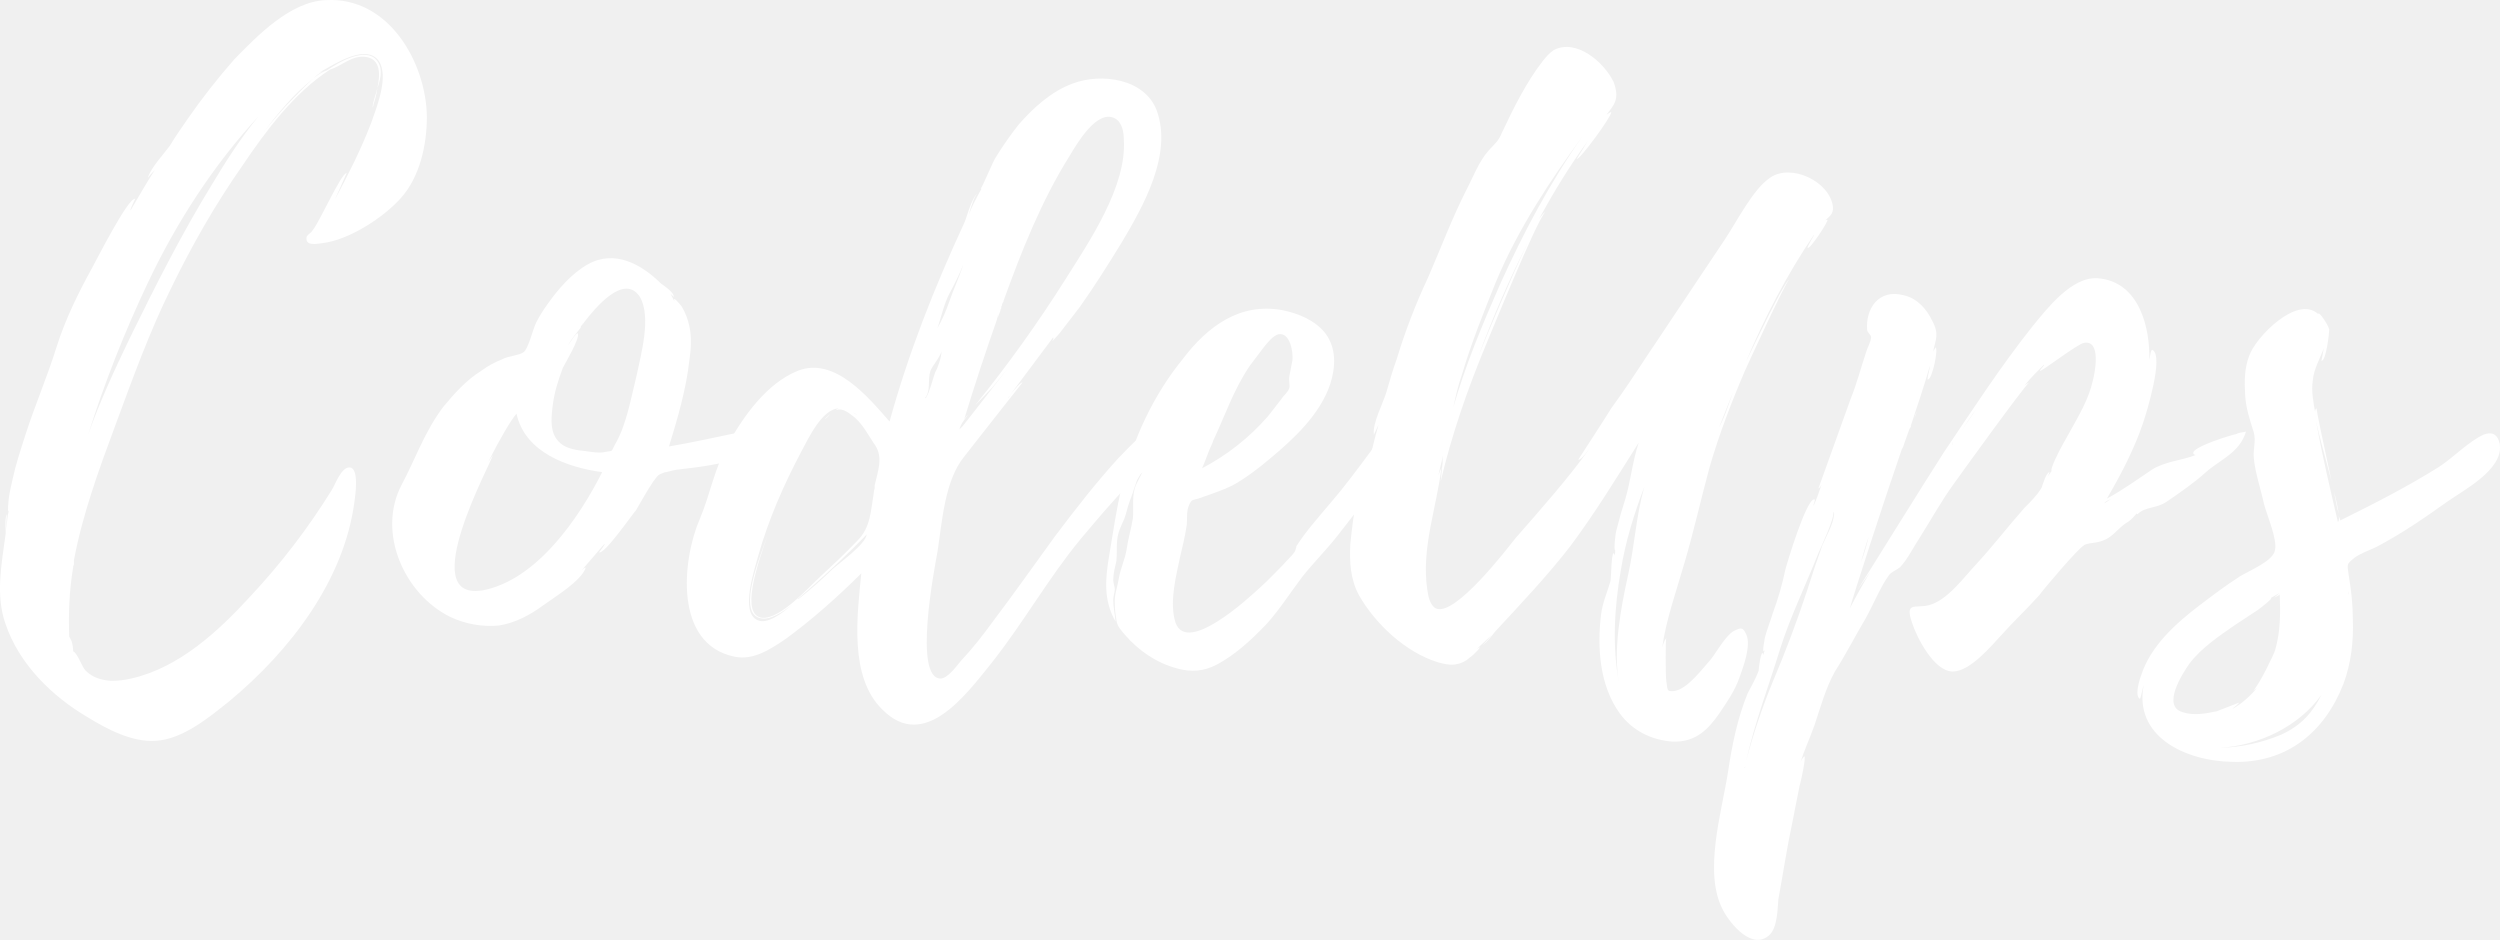
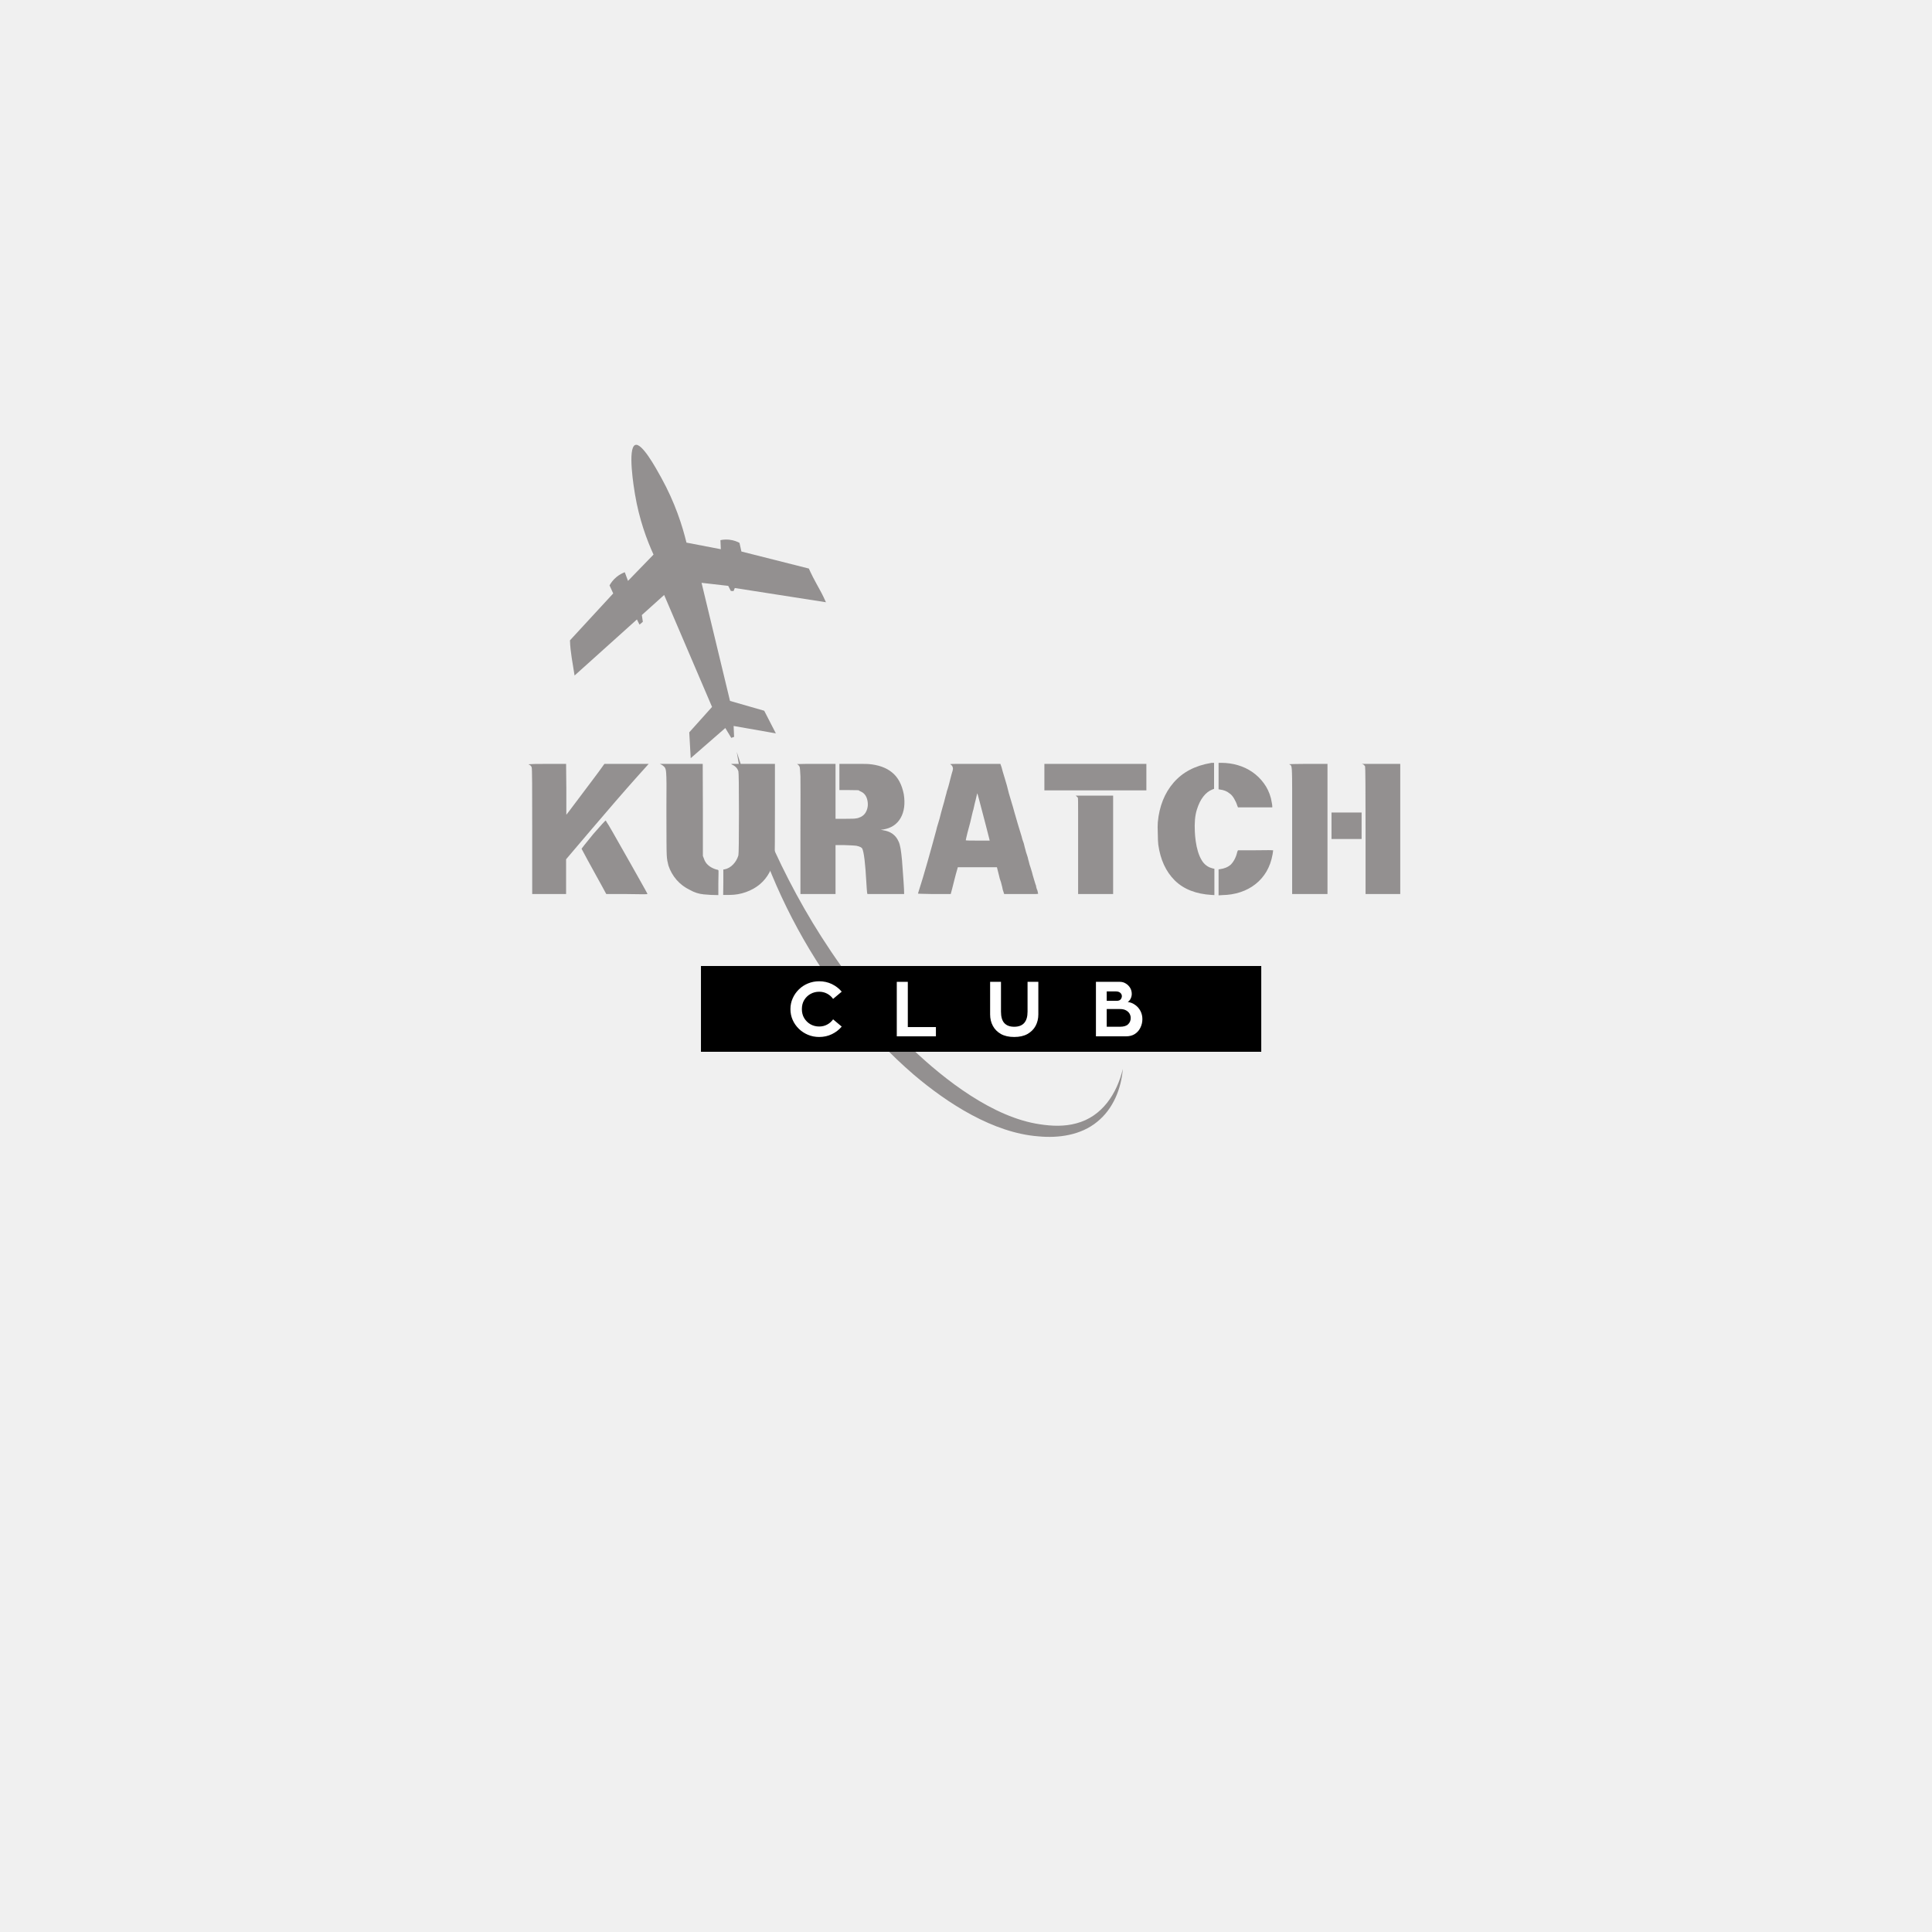
- <svg xmlns="http://www.w3.org/2000/svg" width="133" height="50" fill="none">
-   <path d="M3.933 30.049l-.042.041c.042-.041.042-.041.042-.083V29.8c.46-2.445 1.338-4.848 2.217-7.21.92-2.486 1.798-4.93 2.969-7.292 1.087-2.238 2.341-4.434 3.763-6.464 1.255-1.864 2.76-3.895 4.684-5.138.585-.165 1.17-.787 1.923-.663.753.125.753.912.586 1.658.209-.58.334-1.202-.168-1.616-.669-.497-1.965.29-2.509.663-.25.083-.501.248-.71.414.125-.124.292-.249.501-.373l-.209.083.586-.331c.669-.373 2.174-1.202 2.676-.125.376.87-.21 2.32-.502 3.15-.543 1.408-1.212 2.734-1.923 4.06.125-.29.627-1.409.627-1.409-.293-.041-1.631 3.025-1.882 3.108h.042c-.167.124-.293.248-.293.29-.084.497.502.373.837.331 1.421-.166 3.261-1.367 4.181-2.403 1.004-1.119 1.38-2.818 1.38-4.31v-.04C22.667 3.364 20.702-.2 17.315.008c-1.882.083-3.638 1.906-4.851 3.149a35.612 35.612 0 00-2.467 3.149c-.335.497-.67.953-.962 1.45-.335.456-1.004 1.16-1.171 1.699 0 0 .21-.249.376-.415-.46.705-.878 1.45-1.296 2.155-.042-.041.251-.622.251-.622-.376-.082-2.09 3.315-2.3 3.688-.753 1.367-1.422 2.735-1.882 4.185-.502 1.616-1.17 3.149-1.672 4.724-.251.787-.502 1.533-.67 2.32-.083.373-.167.704-.209 1.077 0 .042-.083.704 0 .622-.083.29-.083.663-.125.953 0 0 0-.705.042-.788-.168.207-.042.995-.084 1.078-.209 1.574-.544 3.232 0 4.765.711 2.113 2.467 3.853 4.39 4.972 1.005.621 2.343 1.326 3.597 1.243 1.464-.083 2.886-1.285 3.973-2.155 3.178-2.652 6.063-6.38 6.607-10.607.042-.29.251-1.74-.25-1.782-.46-.041-.795.953-.963 1.202a35.958 35.958 0 01-4.349 5.676c-1.672 1.824-3.763 3.771-6.314 4.351a4.594 4.594 0 01-1.087.124c-.502-.041-.962-.165-1.339-.538-.209-.207-.418-.912-.669-1.036 0-.207-.041-.415-.083-.539l-.126-.248c-.042-1.243 0-2.404.21-3.688v-.041c0-.042.041-.042.041-.083zm7.36-20.262c-1.63 2.652-3.01 5.387-4.39 8.204-.795 1.658-1.59 3.356-2.217 5.138a63.569 63.569 0 013.178-8.08c1.505-3.19 3.513-6.298 5.896-8.867-.961 1.16-1.798 2.486-2.467 3.605zM15.6 5.23c-.585.58-1.129 1.243-1.63 1.865.794-1.036 1.63-2.072 2.676-2.9-.377.331-.753.745-1.046 1.035zm4.266.332c.083-.249.167-.539.209-.87-.084.373-.251.746-.251 1.036.042-.083.042-.125.042-.166zm20.24 17.484s.042.042 0-.041c-.209-.29-.502-.083-.794 0-1.213.248-2.467.538-3.722.746.46-1.492.92-3.067 1.087-4.6.084-.58.126-1.201 0-1.781a3.398 3.398 0 00-.418-1.078s-.502-.621-.376-.29l-.042-.041-.167-.332.167.166c.042-.248-.67-.704-.67-.704-1.045-1.036-2.466-1.823-3.888-1.036-.878.497-1.59 1.326-2.175 2.154-.209.29-.418.622-.585.954-.167.331-.418 1.408-.67 1.574-.208.166-.836.207-1.128.373a4.926 4.926 0 00-1.13.621c-.794.498-1.421 1.202-2.007 1.906-1.003 1.326-1.505 2.818-2.216 4.144-1.338 2.527.125 5.842 2.593 7.044a4.993 4.993 0 002.55.456c.879-.125 1.715-.58 2.384-1.078.627-.456 2.008-1.284 2.258-1.989 0-.041-.083 0-.209.125l1.213-1.41c.042.042-.293.457-.293.457.293.124 1.798-2.072 1.966-2.238.292-.497.585-1.036.92-1.533.292-.373.209-.331.627-.497-.042.041.502-.124.585-.124.46-.083 5.353-.415 4.14-1.948zm-14.469 8.37h-.041c-3.471.497.543-6.795.627-7.21l-.251.373c.627-1.243 1.213-2.237 1.505-2.569.46 2.072 2.719 2.86 4.558 3.108-1.212 2.403-3.47 5.76-6.397 6.298zm8.239-11.477c-.293 1.16-.544 2.693-1.171 3.729-.21.414-.084.29-.502.373-.251.082-.795 0-1.046-.042-.46-.041-1.003-.124-1.338-.414-.585-.497-.502-1.285-.418-1.989.084-.704.293-1.367.544-2.03.125-.249.92-1.575.794-1.823-.042-.125-.502.621-.543.663.25-.456.501-.705.71-.995-.041 0 0-.041.042-.124v.041l.042-.083s0-.041.042-.041c.627-.829 2.174-2.693 3.01-1.409.628 1.077.043 3.108-.166 4.144zm-2.886-2.694l.042-.041c0 .041-.042.041-.042.041z" fill="#fff" />
-   <path d="M61.92 23.253v-.041c-.252-1.367-2.133.912-2.384 1.119-1.213 1.326-2.342 2.776-3.43 4.226-1.087 1.492-2.132 2.983-3.261 4.475-.544.746-1.087 1.45-1.715 2.113-.209.249-.71.953-1.087.953-1.463 0-.334-5.842-.167-6.754.25-1.616.376-3.77 1.422-5.055.25-.331 3.094-3.936 3.094-3.936-.083-.042-.418.373-.627.621l1.798-2.403.126-.166h.041-.041l.334-.455c.042.041 0 .124-.042.207l.377-.414 1.087-1.41c.794-1.118 1.547-2.32 2.258-3.48 1.13-1.906 2.676-4.64 1.84-6.96-.627-1.7-2.927-2.031-4.474-1.45-1.13.413-2.091 1.284-2.886 2.195a18.393 18.393 0 00-1.213 1.74c-.125.166-.669 1.492-.794 1.658h.042c-.251.456-.502.911-.67 1.367.084-.331.293-.994.46-1.119-.334.249-.627 1.45-.71 1.575-1.59 3.439-2.97 6.92-3.973 10.566-1.129-1.285-2.927-3.48-4.893-2.694-1.63.663-2.843 2.362-3.68 3.854-.752 1.326-.961 2.693-1.505 3.978-.962 2.196-1.422 6.712 1.84 7.375 1.004.207 1.924-.415 2.718-.953 1.422-1.036 2.76-2.238 4.015-3.48-.21 2.195-.67 5.51 1.129 7.25 2.216 2.238 4.432-.787 5.77-2.444 1.715-2.155 3.053-4.558 4.768-6.63.836-.994 1.672-1.989 2.55-2.9.67-.663 2.008-1.492 1.882-2.528zm-15.39 2.735c-.041.124-.041.207-.041.207-.168.995-.168 1.865-.878 2.57-.628.662-1.297 1.284-1.966 1.905-.627.58-2.133 2.279-3.094 2.196-1.171-.124-.293-2.776.292-4.392-.627 1.657-1.63 4.35-.25 4.434.376.041 1.003-.29 1.547-.746-.502.456-1.339 1.077-1.84.828-.962-.414-.126-2.776.042-3.439.543-1.906 1.338-3.729 2.258-5.469.46-.87 1.129-2.279 2.007-2.362l-.21.125c.043-.042.084-.042.126-.042.293-.083.586.124.795.29.544.373.878 1.078 1.254 1.616.418.663.126 1.367-.041 2.113v.166zm6.733-9.571c0-.042 0-.125.042-.166v-.042a.452.452 0 01.084-.165v-.042c.961-2.651 2.007-5.303 3.512-7.706.377-.622 1.464-2.528 2.426-1.99.376.208.46.746.46 1.12.167 2.485-1.84 5.427-3.095 7.416a70.084 70.084 0 01-4.809 6.713l.92-.953.837-1.036-2.133 2.734-.293.373-.167.166c.042-.249.25-.497.46-.787a1.102 1.102 0 00-.21.248 132.87 132.87 0 011.757-5.345c-.042.042 0-.041.042-.207l.125-.207c0-.041 0-.083.042-.124zm-3.512 3.397c-.084.207-.335 1.16-.46 1.285 0 .041-.042.083-.084.083.334-.415.125-.953.293-1.45.083-.25.501-.705.585-1.036 0 .331-.21.911-.334 1.118zM43.1 31.292a48.883 48.883 0 003.011-2.86c-.083.54-1.38 1.45-1.84 1.865a22.063 22.063 0 01-1.798 1.575h-.042l.67-.58zm7.402-15.248a8.517 8.517 0 01-.627 1.409c.209-.622.335-1.244.627-1.824.251-.455.544-1.035.753-1.574-.21.663-.544 1.367-.753 1.989zm2.718.497l-.167.414c0-.041.042-.124.042-.207l.125-.207zm-9.032 5.47c-.167.124-.293.29-.335.29.084 0 .21-.166.335-.29zm1.17-.084a.873.873 0 01.252.166l-.251-.166zm8.28-.745c0-.042.042-.083.084-.125-.042.083-.084.125-.084.125zm.084-.125l.042-.082c0 .04-.042.082-.042.082z" fill="#fff" />
-   <path d="M74.865 23.13c0 .04 0 .04-.042 0v-.042c-.669-1.12-1.547.414-1.923.953-.711.953-1.38 1.864-2.133 2.734-.627.746-1.296 1.492-1.798 2.28 0 .082-.084.29-.084.29-.167.248-.418.455-.627.704-.376.373-.753.787-1.17 1.16-.628.58-4.14 3.853-4.6 1.74-.252-1.036.083-2.32.292-3.315.125-.538.25-1.036.334-1.574.084-.415-.041-.829.168-1.243.125-.249.167-.207.46-.29l.71-.249c.46-.166.92-.331 1.339-.58.627-.373 1.213-.829 1.756-1.285 1.296-1.077 2.676-2.361 3.22-3.977.293-.912.335-1.906-.25-2.693-.544-.705-1.465-1.078-2.3-1.243-2.259-.415-3.974.87-5.27 2.569-1.589 1.947-2.718 4.35-3.262 6.795-.292 1.201-.46 2.403-.669 3.646-.209 1.243-.334 2.403.335 3.563-.042-.414-.126-.787-.126-1.16 0-.207.084-.414.084-.58 0-.083-.084-.331-.084-.456 0-.373.084-.663.168-1.036.041-.373 0-.745.041-1.118.042-.415.21-.746.377-1.119.125-.331.167-.621.293-.953.125-.29.209-.622.334-.953.042-.207.251-.456.377-.704-.126.372-.377.704-.46 1.035-.126.498-.042 1.036-.084 1.534-.084.538-.251 1.077-.335 1.657-.083.539-.334 1.036-.418 1.574-.084.498-.25.87-.209 1.368 0 .29.042.58.084.828.041.332.25.54.46.788.71.828 1.672 1.491 2.76 1.781.752.208 1.421.166 2.132-.207 1.004-.538 1.882-1.367 2.635-2.154.71-.788 1.254-1.658 1.882-2.486.585-.746 1.296-1.45 1.881-2.197l2.259-2.9 1.296-1.699c.209-.248.334-.456.167-.787zm-10.37.455c.041-.083.041-.125.041-.125.627-1.325 1.088-2.734 1.966-4.019l.752-.994c.168-.207.46-.58.753-.663.627-.124.795.953.753 1.367l-.168.87c-.041.25.042.415 0 .622-.083.249-.292.373-.418.58l-.71.912a12.066 12.066 0 01-3.513 2.776c.209-.456.334-.912.543-1.326z" fill="#fff" />
-   <path d="M97.511 10.989c-.167-1.326-2.216-2.32-3.345-1.533-.92.621-1.756 2.32-2.425 3.314l-4.099 6.133c-.627.953-1.254 1.906-1.923 2.817-.167.29-1.757 2.735-1.757 2.735.168.041.544-.539.628-.622-1.13 1.575-2.593 3.232-3.973 4.807-.46.58-3.22 4.185-4.224 3.729-.334-.166-.418-.704-.46-.994-.334-2.197.502-4.392.753-6.506l-.167.415.25-1.036c0 .124-.041.248-.041.373l.042-.249-.126 1.243c.586-2.486 1.422-4.89 2.384-7.21.25-.58 2.676-6.588 3.178-7.126-.084.041-.209.207-.334.373.794-1.45 1.63-2.818 2.592-4.144-.209.332-.585.953-.585.953.167.042 1.84-2.237 1.84-2.486 0-.041-.126.042-.251.125.418-.54.71-.83.376-1.74-.502-1.037-1.965-2.321-3.178-1.7-.25.166-.418.373-.585.58-.879 1.12-1.59 2.57-2.175 3.812-.209.498-.376.58-.71.953-.544.622-.837 1.45-1.213 2.155-.753 1.492-1.339 3.066-2.008 4.6a32.245 32.245 0 00-1.672 4.35c-.21.58-.377 1.16-.544 1.74-.167.58-.753 1.657-.67 2.28l.252-.54c-.21.705-.377 1.45-.544 2.196-.042 0 .042-.538.042-.538-.167 0-.544 1.823-.627 2.072-.168.87-.293 1.74-.377 2.651-.041.953 0 1.823.46 2.694.879 1.533 2.468 3.024 4.182 3.563.293.083.627.166.92.124.293-.041.585-.165.795-.373.167-.083.836-.787.376-.456l.794-.745s-.376.456-.501.538c.209-.083.669-.704.669-.704 1.38-1.492 2.76-2.942 4.014-4.558 1.297-1.74 2.468-3.646 3.638-5.51-.334.994-.418 1.988-.71 2.983a23.355 23.355 0 00-.46 1.616c-.084.207-.168 1.201-.084 1.118 0 .125 0 .207-.042.29 0-.041 0-.082-.042-.124-.125.041-.125 1.285-.167 1.492-.167.58-.418 1.119-.502 1.781-.209 1.74-.084 3.771 1.004 5.263.669.911 1.672 1.408 2.802 1.491 1.212.042 1.881-.621 2.509-1.533.418-.621.794-1.16 1.045-1.864.21-.58.627-1.7.376-2.28-.167-.372-.25-.414-.585-.248-.46.166-1.004 1.16-1.296 1.533-.419.456-1.255 1.616-1.966 1.699-.418.041-.334-.041-.418-.539-.042-.29-.042-2.237 0-2.279-.126.166-.167.332-.21.498.168-1.368.754-3.025 1.172-4.475.502-1.7.878-3.398 1.338-5.097.502-1.74 1.17-3.48 1.882-5.138.167-.373 2.049-4.475 2.341-4.847-.292.207-1.798 3.356-2.3 4.392 1.004-2.362 2.175-4.641 3.639-6.796.041 0-.418.705-.335.705.126.083 1.13-1.45 1.046-1.492-.042 0-.084 0-.126.042.21-.208.46-.332.418-.746zM86.597 30.67c-.376 1.699-.795 3.978-.46 5.677-.376-1.906-.251-4.06.084-5.967.25-1.574.71-3.025 1.254-4.475-.46 1.657-.502 3.108-.878 4.765zm-6.984-15.745c1.171-2.776 2.844-5.304 4.6-7.707-1.756 2.486-3.178 5.18-4.432 7.956-.962 2.196-1.84 4.309-2.468 6.505.126-.58.251-1.16.46-1.74.502-1.7 1.171-3.357 1.84-5.014zm-.961 4.02a58.89 58.89 0 012.634-6.05c-.92 1.906-2.174 4.889-2.634 6.05zm13.256 2.734a8.385 8.385 0 01-.46 1.077l.753-1.906-.293.829zm-10.036-9.986v-.041.041zm3.136-5.47a.09.09 0 01-.084.084c.042 0 .084-.042.084-.083zm33.978 16.865c-.251.041-2.426.704-2.3 1.035 0 .042.083.083.125.083-.711.29-1.631.332-2.342.788-.794.538-1.547 1.077-2.383 1.533.752-1.285 1.463-2.652 1.923-4.02.168-.497 1.129-3.563.502-3.894-.084-.042-.125.331-.167.538.042-1.657-.502-4.184-2.76-4.35-1.38-.083-2.676 1.616-3.429 2.527-1.715 2.155-3.22 4.475-4.726 6.713-.418.621-4.6 7.334-4.6 7.334s.293-.415.67-.953a29.265 29.265 0 00-1.088 1.947c.168-.622 1.757-5.552 2.76-8.453.084-.124.126-.29.168-.414l.251-.704v.041c.376-1.119.752-2.237 1.087-3.398 0 .125-.168.746-.126.746.251.042.586-1.699.418-1.699l-.125.208c.125-.622.335-.912-.042-1.616-.293-.622-.794-1.202-1.505-1.368-1.38-.373-2.05.746-1.966 1.823 0 .166.21.249.21.415 0 .207-.21.58-.251.746-.293.87-.502 1.698-.837 2.527-.167.456-1.714 4.765-1.714 4.765.083-.041.125-.124.167-.207-.126.373-.251.746-.418 1.119-.042-.042.125-.332.042-.332-.419-.083-1.464 3.398-1.548 3.73a16.124 16.124 0 01-.669 2.32c-.125.414-.293.828-.418 1.284 0 .041-.209 1.036 0 .663-.042.124-.084.207-.084.29 0-.041-.041-.083-.041-.124-.126.041-.21.911-.21.953-.167.456-.376.787-.585 1.201-.543 1.326-.836 2.776-1.045 4.185-.335 2.155-1.339 5.387-.251 7.376.376.704 1.547 2.154 2.467 1.284.418-.414.418-1.367.46-1.865.25-1.367.46-2.776.753-4.143l.376-1.906c.042-.083.376-1.616.25-1.575a.901.901 0 00-.208.332c.209-.663.502-1.285.753-1.989.334-.994.585-1.947 1.087-2.859.585-.911 1.087-1.906 1.63-2.817.419-.746.795-1.7 1.255-2.32.126-.166.377-.25.586-.415.418-.456.711-1.077 1.045-1.575.627-.994 1.171-1.988 1.84-2.9.293-.414 3.638-5.055 3.973-5.345a.861.861 0 00-.251.166c.334-.415.711-.788 1.045-1.119.042.041-.251.29-.209.331.084.042 2.007-1.45 2.342-1.491.92-.166.585 1.574.46 2.03-.209.953-.753 1.865-1.213 2.693-.251.456-.502.87-.711 1.326-.041.042-.376.829-.251.746l-.25.373c.083-.124.125-.29.125-.29-.167 0-.376.704-.418.829-.251.414-.586.745-.92 1.077-.878.994-1.673 2.03-2.551 2.983-.669.705-1.547 1.948-2.551 2.196-.711.166-1.254-.207-.878.912.251.787 1.171 2.61 2.174 2.61.92 0 2.05-1.367 2.593-1.947.627-.705 1.338-1.368 2.007-2.113.168-.249 2.091-2.528 2.384-2.652h-.042c.418-.207.837-.042 1.422-.456.335-.249.502-.497.878-.746.293-.166.418-.373.544-.497 0 0 0 .041.042.041.418-.414 1.003-.29 1.547-.663.669-.455 1.505-1.035 2.091-1.574.752-.663 1.798-1.036 2.132-2.155-.167.042-.376.042-.501.125zm-21.411 4.226v.041c-.042.539-.418 1.16-.627 1.658a51.98 51.98 0 00-.795 2.361 62.055 62.055 0 01-1.84 4.89 33.472 33.472 0 00-1.422 4.226c.46-2.03 1.213-4.019 1.799-5.925.543-1.74 1.38-3.44 2.049-5.138.083-.207.878-1.864.794-2.196a.128.128 0 01.042.083zm1.84 1.243c-.126.497-.25.953-.418 1.367.125-.414.25-.911.418-1.367zm5.729-6.795l-.795 1.16c.251-.373.502-.787.795-1.16zm6.816 5.013c.042-.124.251-.165.377-.248l-.377.248zm-9.994-4.848c-.042.042-.084.166-.126.332l.126-.332zm-.293.705l.167-.373-.167.373zm2.175 1.036v-.042c.041-.041.041-.041.041-.083.042-.041 0 .042-.041.125zm-2.175-1.036c0 .083-.042.124-.083.166l.083-.166zm-8.865 18.231c0-.041 0-.041.042-.083 0 .042 0 .042-.042.083zm6.858-12.803c0 .041-.042.041-.042.041l.042-.041z" fill="#fff" />
-   <path d="M132.991 23.626c-.126-.58-.46-.663-.879-.497-.794.373-1.589 1.202-2.341 1.699-1.715 1.077-3.429 1.947-5.269 2.859 0-.042-.042-.125-.084-.249.042.207 0 .29-.042.332-.418-1.782-.836-3.564-1.171-5.387.167.788.544 2.113.837 3.232-.377-1.74-.837-3.895-.795-3.895-.084.042-.084.125-.084.207-.083-.497-.209-1.118-.125-1.657.042-.621.376-1.16.585-1.74-.041.29-.125.663-.125.663.251.041.418-1.492.418-1.658-.042-.248-.585-1.035-.585-.828-1.129-1.036-3.346 1.243-3.68 2.237-.251.663-.251 1.367-.209 2.072.041.704.251 1.326.46 1.989.125.497-.042.828 0 1.367.083.829.376 1.657.543 2.445.168.621.711 1.864.586 2.444-.084.58-1.338 1.078-1.882 1.41-.711.455-1.422.994-2.133 1.532-1.254.953-2.592 2.155-3.094 3.688-.084.207-.377 1.119-.084 1.284.042.042.167-.663.209-.745-.543 2.734 2.175 4.06 4.726 4.102 2.885.082 4.892-1.575 5.896-4.144.418-1.119.543-2.279.502-3.439 0-.787-.084-1.533-.209-2.279-.084-.663-.168-.621.292-.994.335-.249.837-.415 1.171-.58 1.338-.705 2.551-1.534 3.764-2.404.878-.621 2.969-1.698 2.802-3.024v-.042zM116.096 37.88c-1.087-.332 0-2.03.377-2.57.627-.828 1.547-1.45 2.383-2.03l1.255-.828c.125-.083.92-.705.669-.622l.502-.29-.293.249c.084-.042.209-.083.293-.166.041.995.041 1.989-.251 2.983-.042.166-.837 1.823-1.171 2.155l.209-.166a4.756 4.756 0 01-1.296 1.119c0-.041.376-.29.334-.331l-1.171.455c-.585.125-1.254.249-1.84.042zm5.269 1.201a9.04 9.04 0 01-3.262.705c2.05-.125 4.182-1.119 5.395-2.818-.46.912-1.045 1.616-2.133 2.113zm3.053-11.767a10.08 10.08 0 00-.251-1.16c.084.456.167.911.251 1.16zm.544 4.31c-.042-.042-.042-.125-.042-.208 0 .083.042.166.042.207z" fill="#fff" />
+ <svg xmlns="http://www.w3.org/2000/svg" width="500" zoomAndPan="magnify" viewBox="0 0 375 375" height="500" preserveAspectRatio="xMidYMid meet" version="1.0">
+   <defs>
+     <g />
+     <clipPath id="c9fff820e0">
+       <path d="M 110 86 L 161 86 L 161 148 L 110 148 Z M 110 86 " clip-rule="nonzero" />
+     </clipPath>
+     <clipPath id="2129872fec">
+       <path d="M 90.5 188.449 L 122.238 85.219 L 244.828 122.91 L 213.086 226.141 Z M 90.5 188.449 " clip-rule="nonzero" />
+     </clipPath>
+     <clipPath id="e17187e8e1">
+       <path d="M 90.5 188.449 L 122.238 85.219 L 244.828 122.91 L 213.086 226.141 Z M 90.5 188.449 " clip-rule="nonzero" />
+     </clipPath>
+     <clipPath id="3d8a8c726c">
+       <path d="M 90.5 188.449 L 122.238 85.219 L 244.828 122.91 L 213.086 226.141 Z M 90.5 188.449 " clip-rule="nonzero" />
+     </clipPath>
+     <clipPath id="637e0b3e04">
+       <path d="M 143 145 L 218 145 L 218 221 L 143 221 Z M 143 145 " clip-rule="nonzero" />
+     </clipPath>
+     <clipPath id="cc3d9a98eb">
+       <path d="M 90.5 188.449 L 122.238 85.219 L 244.828 122.91 L 213.086 226.141 Z M 90.5 188.449 " clip-rule="nonzero" />
+     </clipPath>
+     <clipPath id="9bbbe85785">
+       <path d="M 90.5 188.449 L 122.238 85.219 L 244.828 122.91 L 213.086 226.141 Z M 90.5 188.449 " clip-rule="nonzero" />
+     </clipPath>
+     <clipPath id="fcb775c9a5">
+       <path d="M 90.5 188.449 L 122.238 85.219 L 244.828 122.91 L 213.086 226.141 Z M 90.5 188.449 " clip-rule="nonzero" />
+     </clipPath>
+     <clipPath id="cc423aa400">
+       <path d="M 136.055 187.5 L 244.809 187.5 L 244.809 204.152 L 136.055 204.152 Z M 136.055 187.5 " clip-rule="nonzero" />
+     </clipPath>
+   </defs>
+   <g fill="#939090" fill-opacity="1">
+     <g transform="translate(100.6758, 170.988)">
+       <g>
+         <path d="M 1.984 -22.578 C 1.891 -22.629 1.91 -22.656 2.047 -22.656 C 2.273 -22.695 3.43 -22.719 5.516 -22.719 L 9.203 -22.719 L 9.25 -17.875 L 9.25 -12.844 L 9.641 -13.344 C 11.461 -15.758 12.938 -17.719 14.062 -19.219 C 15.195 -20.719 16 -21.805 16.469 -22.484 L 16.641 -22.719 L 25.234 -22.719 L 25.078 -22.547 C 24.672 -22.098 23.941 -21.285 22.891 -20.109 C 21.836 -18.93 20.457 -17.359 18.75 -15.391 C 17.051 -13.422 15.547 -11.664 14.234 -10.125 C 12.922 -8.594 11.797 -7.27 10.859 -6.156 L 9.203 -4.203 L 9.203 2.547 L 2.625 2.547 L 2.625 -9.953 C 2.625 -14.023 2.617 -17.047 2.609 -19.016 C 2.598 -20.992 2.566 -22.016 2.516 -22.078 C 2.41 -22.328 2.234 -22.492 1.984 -22.578 Z M 14.484 -9.109 C 16.004 -10.859 16.812 -11.734 16.906 -11.734 C 16.926 -11.68 16.977 -11.582 17.062 -11.438 C 17.156 -11.289 17.297 -11.07 17.484 -10.781 C 17.586 -10.602 17.848 -10.156 18.266 -9.438 C 18.68 -8.727 19.16 -7.883 19.703 -6.906 C 20.254 -5.926 20.844 -4.891 21.469 -3.797 C 22.102 -2.703 22.676 -1.688 23.188 -0.75 C 23.707 0.176 24.141 0.945 24.484 1.562 C 24.828 2.176 25 2.504 25 2.547 C 25 2.598 23.664 2.598 21 2.547 L 17 2.547 L 16.172 1.016 C 15.805 0.359 15.395 -0.383 14.938 -1.219 C 14.477 -2.062 13.957 -3.008 13.375 -4.062 C 12.594 -5.5 12.203 -6.227 12.203 -6.25 C 12.203 -6.289 12.961 -7.242 14.484 -9.109 Z M 14.484 -9.109 " />
+       </g>
+     </g>
+   </g>
+   <g fill="#939090" fill-opacity="1">
+     <g transform="translate(126.9919, 170.988)">
+       <g>
+         <path d="M 1.375 -22.578 L 1.078 -22.719 L 9.406 -22.719 L 9.438 -13.719 L 9.438 -4.844 L 9.641 -4.328 C 9.953 -3.328 10.75 -2.625 12.031 -2.219 C 12.32 -2.195 12.469 -2.117 12.469 -1.984 C 12.469 -1.941 12.469 -1.719 12.469 -1.312 C 12.469 -0.906 12.457 -0.32 12.438 0.438 L 12.438 2.75 C 11.5 2.75 10.555 2.703 9.609 2.609 C 8.672 2.523 7.773 2.238 6.922 1.75 C 5.93 1.281 5.07 0.633 4.344 -0.188 C 3.625 -1.02 3.094 -1.953 2.75 -2.984 C 2.664 -3.305 2.594 -3.629 2.531 -3.953 C 2.477 -4.273 2.441 -4.625 2.422 -5 C 2.398 -5.363 2.383 -6.207 2.375 -7.531 C 2.363 -8.852 2.359 -10.633 2.359 -12.875 L 2.359 -14.484 C 2.379 -16.297 2.383 -17.738 2.375 -18.812 C 2.363 -19.895 2.344 -20.594 2.312 -20.906 C 2.289 -21.488 2.18 -21.891 1.984 -22.109 C 1.785 -22.316 1.582 -22.473 1.375 -22.578 Z M 14.984 -22.625 C 14.898 -22.645 14.926 -22.676 15.062 -22.719 L 23.422 -22.719 L 23.422 -13.984 C 23.422 -11.16 23.414 -8.984 23.406 -7.453 C 23.395 -5.93 23.379 -5.082 23.359 -4.906 C 23.223 -3.738 22.898 -2.676 22.391 -1.719 C 21.891 -0.77 21.25 0.023 20.469 0.672 C 19.688 1.316 18.789 1.816 17.781 2.172 C 16.77 2.535 15.691 2.719 14.547 2.719 L 13.375 2.719 L 13.406 0.203 L 13.406 -2.219 L 13.641 -2.25 C 14.242 -2.363 14.789 -2.672 15.281 -3.172 C 15.781 -3.68 16.129 -4.281 16.328 -4.969 C 16.398 -5.238 16.438 -7.953 16.438 -13.109 C 16.438 -18.348 16.398 -21.07 16.328 -21.281 C 16.129 -21.906 15.68 -22.352 14.984 -22.625 Z M 14.984 -22.625 " />
+       </g>
+     </g>
+   </g>
+   <g fill="#939090" fill-opacity="1">
+     <g transform="translate(152.7702, 170.988)">
+       <g>
+         <path d="M 9.406 -12.062 L 11.359 -12.062 C 11.922 -12.062 12.367 -12.066 12.703 -12.078 C 13.035 -12.086 13.27 -12.109 13.406 -12.141 C 13.656 -12.16 13.969 -12.258 14.344 -12.438 C 14.82 -12.688 15.172 -13.055 15.391 -13.547 C 15.703 -14.242 15.758 -14.984 15.562 -15.766 C 15.363 -16.586 14.906 -17.133 14.188 -17.406 L 13.844 -17.609 L 11.625 -17.641 L 10.156 -17.641 L 10.156 -22.719 C 11.289 -22.719 12.211 -22.719 12.922 -22.719 C 13.629 -22.719 14.18 -22.719 14.578 -22.719 C 14.984 -22.719 15.273 -22.711 15.453 -22.703 C 15.641 -22.691 15.766 -22.688 15.828 -22.688 C 17.734 -22.531 19.254 -21.984 20.391 -21.047 C 21.535 -20.117 22.289 -18.707 22.656 -16.812 C 22.945 -14.969 22.738 -13.43 22.031 -12.203 C 21.32 -10.973 20.195 -10.234 18.656 -9.984 L 18.188 -9.953 L 18.625 -9.844 C 20.102 -9.625 21.109 -8.895 21.641 -7.656 C 21.797 -7.344 21.926 -6.883 22.031 -6.281 C 22.133 -5.676 22.227 -4.906 22.312 -3.969 C 22.582 -0.469 22.719 1.625 22.719 2.312 L 22.719 2.547 L 15.594 2.547 L 15.531 2.25 C 15.508 2.113 15.488 1.883 15.469 1.562 C 15.457 1.238 15.43 0.832 15.391 0.344 C 15.191 -3.352 14.926 -5.562 14.594 -6.281 C 14.477 -6.508 14.094 -6.691 13.438 -6.828 C 13.195 -6.867 12.445 -6.91 11.188 -6.953 L 9.406 -6.953 L 9.406 2.547 L 2.594 2.547 L 2.594 -9.672 C 2.613 -12.629 2.617 -14.984 2.609 -16.734 C 2.598 -18.484 2.594 -19.66 2.594 -20.266 C 2.539 -21.41 2.492 -22.023 2.453 -22.109 C 2.336 -22.379 2.16 -22.57 1.922 -22.688 C 2.055 -22.688 2.211 -22.688 2.391 -22.688 C 2.566 -22.688 2.77 -22.691 3 -22.703 C 3.238 -22.711 3.516 -22.719 3.828 -22.719 L 9.406 -22.719 Z M 9.406 -12.062 " />
+       </g>
+     </g>
+   </g>
+   <g fill="#939090" fill-opacity="1">
+     <g transform="translate(177.6747, 170.988)">
+       <g>
+         <path d="M 6.797 -22.625 C 6.723 -22.645 6.742 -22.664 6.859 -22.688 C 7.016 -22.707 7.488 -22.719 8.281 -22.719 C 9.082 -22.719 10.141 -22.719 11.453 -22.719 L 16.5 -22.719 L 16.734 -22.047 C 16.848 -21.578 17.051 -20.875 17.344 -19.938 C 17.52 -19.352 17.664 -18.859 17.781 -18.453 C 17.895 -18.047 17.973 -17.734 18.016 -17.516 C 18.035 -17.379 18.203 -16.797 18.516 -15.766 C 18.828 -14.754 19.062 -13.945 19.219 -13.344 C 19.469 -12.508 19.703 -11.703 19.922 -10.922 C 20.148 -10.141 20.379 -9.391 20.609 -8.672 C 20.648 -8.516 20.703 -8.316 20.766 -8.078 C 20.836 -7.848 20.93 -7.578 21.047 -7.266 C 21.129 -6.953 21.191 -6.695 21.234 -6.5 C 21.285 -6.312 21.32 -6.18 21.344 -6.109 C 21.363 -6.066 21.391 -5.969 21.422 -5.812 C 21.453 -5.656 21.516 -5.453 21.609 -5.203 C 21.785 -4.691 21.883 -4.336 21.906 -4.141 C 21.938 -4.066 21.973 -3.941 22.016 -3.766 C 22.055 -3.586 22.102 -3.398 22.156 -3.203 C 22.219 -3.016 22.273 -2.844 22.328 -2.688 C 22.391 -2.531 22.422 -2.43 22.422 -2.391 C 22.441 -2.367 22.52 -2.109 22.656 -1.609 C 22.676 -1.523 22.723 -1.344 22.797 -1.062 C 22.879 -0.781 22.961 -0.5 23.047 -0.219 C 23.141 0.062 23.219 0.316 23.281 0.547 C 23.352 0.785 23.398 0.914 23.422 0.938 C 23.422 1.031 23.453 1.188 23.516 1.406 C 23.586 1.633 23.645 1.781 23.688 1.844 C 23.719 1.977 23.742 2.098 23.766 2.203 C 23.785 2.305 23.805 2.391 23.828 2.453 C 23.848 2.473 23.816 2.492 23.734 2.516 C 23.641 2.535 23.328 2.547 22.797 2.547 C 22.273 2.547 21.578 2.547 20.703 2.547 L 17.234 2.547 L 17.109 2.156 C 17.066 2.039 17.02 1.898 16.969 1.734 C 16.926 1.566 16.883 1.367 16.844 1.141 C 16.844 1.098 16.816 1 16.766 0.844 C 16.723 0.688 16.672 0.484 16.609 0.234 C 16.516 -0.016 16.438 -0.242 16.375 -0.453 C 16.32 -0.66 16.273 -0.859 16.234 -1.047 L 15.828 -2.656 L 8.234 -2.656 L 8.172 -2.422 C 7.961 -1.703 7.773 -1.016 7.609 -0.359 C 7.441 0.285 7.289 0.883 7.156 1.438 L 6.859 2.547 L 3.422 2.547 C 2.523 2.523 1.812 2.508 1.281 2.5 C 0.758 2.488 0.5 2.473 0.5 2.453 C 1.156 0.41 1.77 -1.629 2.344 -3.672 C 2.926 -5.723 3.5 -7.789 4.062 -9.875 C 4.062 -9.926 4.102 -10.102 4.188 -10.406 C 4.281 -10.707 4.352 -10.945 4.406 -11.125 C 4.52 -11.457 4.617 -11.789 4.703 -12.125 C 4.797 -12.469 4.883 -12.816 4.969 -13.172 C 5.062 -13.484 5.156 -13.828 5.25 -14.203 C 5.352 -14.586 5.473 -15.004 5.609 -15.453 C 5.629 -15.523 5.66 -15.656 5.703 -15.844 C 5.754 -16.031 5.805 -16.227 5.859 -16.438 C 5.922 -16.656 5.977 -16.859 6.031 -17.047 C 6.082 -17.242 6.109 -17.363 6.109 -17.406 C 6.16 -17.52 6.207 -17.656 6.25 -17.812 C 6.289 -17.969 6.348 -18.16 6.422 -18.391 C 6.535 -18.836 6.602 -19.094 6.625 -19.156 C 6.664 -19.27 6.711 -19.457 6.766 -19.719 C 6.828 -19.988 6.914 -20.328 7.031 -20.734 C 7.207 -21.273 7.297 -21.613 7.297 -21.75 C 7.297 -22.145 7.129 -22.438 6.797 -22.625 Z M 12.469 -15.391 C 12.195 -16.461 12.039 -17 12 -17 C 11.957 -16.875 11.859 -16.453 11.703 -15.734 C 11.648 -15.547 11.586 -15.301 11.516 -15 C 11.453 -14.695 11.367 -14.32 11.266 -13.875 C 11.211 -13.738 11.129 -13.426 11.016 -12.938 C 10.91 -12.445 10.789 -11.93 10.656 -11.391 C 10.477 -10.766 10.297 -10.082 10.109 -9.344 C 9.891 -8.445 9.781 -7.961 9.781 -7.891 C 9.781 -7.848 10.551 -7.828 12.094 -7.828 L 14.422 -7.828 L 14.344 -8.172 C 14.164 -8.891 13.922 -9.848 13.609 -11.047 C 13.297 -12.242 12.914 -13.691 12.469 -15.391 Z M 12.469 -15.391 " />
+       </g>
+     </g>
+   </g>
+   <g fill="#939090" fill-opacity="1">
+     <g transform="translate(202.0415, 170.988)">
+       <g>
+         <path d="M 0.672 -22.719 L 20.469 -22.719 L 20.469 -17.578 L 0.672 -17.578 Z M 6.922 -16.406 L 6.75 -16.562 L 14.016 -16.562 L 14.016 2.547 L 7.219 2.547 L 7.219 -6.594 C 7.219 -9.727 7.219 -12.082 7.219 -13.656 C 7.219 -15.238 7.207 -16.051 7.188 -16.094 C 7.164 -16.188 7.078 -16.289 6.922 -16.406 Z M 6.922 -16.406 " />
+       </g>
+     </g>
+   </g>
+   <g fill="#939090" fill-opacity="1">
+     <g transform="translate(223.1818, 170.988)">
+       <g>
+         <path d="M 13.344 -22.922 L 13.875 -22.922 C 14.977 -22.922 16.047 -22.77 17.078 -22.469 C 18.109 -22.164 19.047 -21.723 19.891 -21.141 C 20.742 -20.555 21.484 -19.836 22.109 -18.984 C 22.742 -18.141 23.207 -17.164 23.5 -16.062 C 23.582 -15.688 23.645 -15.367 23.688 -15.109 C 23.738 -14.848 23.766 -14.641 23.766 -14.484 L 23.766 -14.281 L 17.109 -14.281 L 16.969 -14.625 C 16.832 -15.07 16.625 -15.531 16.344 -16 C 16.07 -16.469 15.773 -16.801 15.453 -17 C 14.984 -17.406 14.348 -17.656 13.547 -17.75 L 13.344 -17.781 Z M 11.828 -22.891 C 11.867 -22.91 12.004 -22.922 12.234 -22.922 L 12.469 -22.922 L 12.469 -17.875 L 12.141 -17.75 C 11.484 -17.5 10.895 -17.039 10.375 -16.375 C 9.863 -15.719 9.453 -14.883 9.141 -13.875 C 8.961 -13.32 8.836 -12.68 8.766 -11.953 C 8.703 -11.223 8.691 -10.43 8.734 -9.578 C 8.754 -9.035 8.812 -8.414 8.906 -7.719 C 9 -7.031 9.145 -6.352 9.344 -5.688 C 9.539 -5.031 9.812 -4.426 10.156 -3.875 C 10.508 -3.332 10.969 -2.926 11.531 -2.656 C 11.645 -2.613 11.758 -2.57 11.875 -2.531 C 12 -2.5 12.117 -2.461 12.234 -2.422 L 12.531 -2.359 L 12.531 2.75 L 12 2.719 C 8.945 2.539 6.555 1.598 4.828 -0.109 C 3.109 -1.828 2.047 -4.133 1.641 -7.031 C 1.617 -7.25 1.598 -7.523 1.578 -7.859 C 1.555 -8.203 1.547 -8.617 1.547 -9.109 C 1.504 -10.117 1.504 -10.879 1.547 -11.391 C 1.836 -14.484 2.852 -17.039 4.594 -19.062 C 6.344 -21.094 8.754 -22.367 11.828 -22.891 Z M 17 -5.719 L 17.109 -5.953 L 20.531 -5.953 C 22.801 -5.992 23.938 -5.984 23.938 -5.922 C 23.938 -5.867 23.898 -5.617 23.828 -5.172 C 23.609 -3.922 23.211 -2.805 22.641 -1.828 C 22.066 -0.859 21.352 -0.039 20.5 0.625 C 19.645 1.301 18.676 1.816 17.594 2.172 C 16.508 2.535 15.336 2.727 14.078 2.75 L 13.344 2.797 L 13.344 -2.25 L 13.609 -2.281 C 14.484 -2.395 15.191 -2.695 15.734 -3.188 C 16.336 -3.82 16.758 -4.664 17 -5.719 Z M 17 -5.719 " />
+       </g>
+     </g>
+   </g>
+   <g fill="#939090" fill-opacity="1">
+     <g transform="translate(248.2879, 170.988)">
+       <g>
+         <path d="M 1.922 -22.656 C 2.141 -22.656 2.406 -22.664 2.719 -22.688 C 2.988 -22.688 3.32 -22.691 3.719 -22.703 C 4.125 -22.711 4.598 -22.719 5.141 -22.719 L 9.375 -22.719 L 9.375 2.547 L 2.516 2.547 L 2.516 -11.703 C 2.516 -14.336 2.516 -16.422 2.516 -17.953 C 2.516 -19.492 2.504 -20.488 2.484 -20.938 C 2.461 -21.812 2.395 -22.305 2.281 -22.422 C 2.238 -22.461 2.219 -22.484 2.219 -22.484 C 2.082 -22.578 1.984 -22.633 1.922 -22.656 Z M 16.297 -22.625 L 16.031 -22.719 L 23.5 -22.719 L 23.5 2.547 L 16.766 2.547 L 16.766 -9.75 C 16.766 -17.945 16.734 -22.113 16.672 -22.25 C 16.629 -22.312 16.578 -22.375 16.516 -22.438 C 16.461 -22.508 16.391 -22.57 16.297 -22.625 Z M 10.156 -13.281 L 16 -13.281 L 16 -8.141 L 10.156 -8.141 Z M 10.156 -13.281 " />
+       </g>
+     </g>
+   </g>
+   <g clip-path="url(#c9fff820e0)">
+     <g clip-path="url(#2129872fec)">
+       <g clip-path="url(#e17187e8e1)">
+         <g clip-path="url(#3d8a8c726c)">
+           <path fill="#939090" d="M 123.316 86.363 C 121.734 86.883 123.078 94.926 123.242 95.891 C 124.07 100.867 125.578 104.859 126.848 107.645 C 125.195 109.344 123.547 111.047 121.895 112.75 C 121.688 112.188 121.477 111.629 121.27 111.07 C 120.859 111.223 120.27 111.496 119.672 111.988 C 118.957 112.574 118.539 113.211 118.312 113.625 C 118.547 114.145 118.785 114.668 119.023 115.188 C 116.23 118.215 113.441 121.238 110.652 124.266 C 110.645 124.281 110.641 124.301 110.633 124.32 C 110.695 126.605 111.188 128.855 111.523 131.117 C 115.559 127.488 119.594 123.863 123.629 120.234 L 124.125 121.238 C 124.344 121.055 124.562 120.875 124.777 120.691 C 124.711 120.254 124.645 119.816 124.582 119.379 C 126.023 118.082 127.469 116.781 128.91 115.484 L 138.207 137.215 C 136.73 138.859 135.258 140.5 133.785 142.145 C 133.879 143.816 133.973 145.488 134.066 147.16 L 140.781 141.309 C 141.164 141.945 141.551 142.582 141.934 143.219 C 142.117 143.156 142.305 143.09 142.488 143.027 C 142.457 142.32 142.426 141.613 142.395 140.91 C 145.129 141.387 147.859 141.867 150.594 142.348 C 149.84 140.883 149.086 139.418 148.332 137.953 C 146.117 137.32 143.906 136.684 141.695 136.047 L 136.172 113.125 L 141.348 113.715 L 141.852 114.703 L 142.379 114.727 C 142.461 114.527 142.543 114.332 142.625 114.133 C 148.523 115.051 154.418 115.973 160.316 116.895 C 159.973 116.117 159.664 115.492 159.441 115.07 C 158.715 113.699 157.922 112.359 157.27 110.953 C 157.176 110.754 157.086 110.555 157 110.355 C 152.637 109.25 148.273 108.148 143.906 107.047 C 143.781 106.484 143.656 105.926 143.531 105.363 C 143.121 105.145 142.441 104.852 141.559 104.758 C 140.848 104.68 140.246 104.754 139.836 104.844 C 139.859 105.43 139.887 106.016 139.91 106.602 C 137.688 106.176 135.465 105.746 133.242 105.32 C 132.438 102.016 131.016 97.535 128.324 92.676 C 127.199 90.637 124.598 85.941 123.316 86.363 Z M 123.316 86.363 " fill-opacity="1" fill-rule="nonzero" />
+         </g>
+       </g>
+     </g>
+   </g>
+   <g clip-path="url(#637e0b3e04)">
+     <g clip-path="url(#cc3d9a98eb)">
+       <g clip-path="url(#9bbbe85785)">
+         <g clip-path="url(#fcb775c9a5)">
+           <path fill="#939090" d="M 177.387 208.617 C 183.945 214.184 192.789 219.898 201.551 220.566 C 205.484 220.945 209.812 220.332 212.961 217.742 C 216.051 215.262 217.629 211.34 217.938 207.477 C 216.789 212.297 213.906 216.734 208.91 218.043 C 206.602 218.676 204.168 218.586 201.82 218.219 C 192.797 216.902 183.414 209.66 176.938 203.465 C 170.223 197.012 164.414 189.637 159.402 181.781 C 154.863 174.66 151.016 167.133 147.809 159.301 C 146.012 154.93 144.438 150.453 143.004 145.949 C 146.738 169.445 159.332 193.078 177.387 208.617 Z M 177.387 208.617 " fill-opacity="1" fill-rule="nonzero" />
+         </g>
+       </g>
+     </g>
+   </g>
+   <g clip-path="url(#cc423aa400)">
+     <path fill="#000000" d="M 136.055 187.5 L 244.812 187.5 L 244.812 204.152 L 136.055 204.152 Z M 136.055 187.5 " fill-opacity="1" fill-rule="nonzero" />
+   </g>
+   <g fill="#ffffff" fill-opacity="1">
+     <g transform="translate(141.8533, 201.1516)">
+       <g />
+     </g>
+   </g>
+   <g fill="#ffffff" fill-opacity="1">
+     <g transform="translate(152.7517, 201.1516)">
+       <g>
+         <path d="M 6.25 -1.906 C 6.812 -1.906 7.328 -2.031 7.797 -2.281 C 8.266 -2.531 8.648 -2.867 8.953 -3.297 L 10.625 -1.891 C 10.102 -1.273 9.469 -0.785 8.719 -0.422 C 7.969 -0.055 7.145 0.125 6.25 0.125 C 5.477 0.125 4.754 -0.016 4.078 -0.297 C 3.41 -0.578 2.82 -0.961 2.312 -1.453 C 1.801 -1.953 1.398 -2.523 1.109 -3.172 C 0.816 -3.828 0.672 -4.531 0.672 -5.281 C 0.672 -6.031 0.816 -6.727 1.109 -7.375 C 1.398 -8.031 1.801 -8.609 2.312 -9.109 C 2.82 -9.609 3.41 -9.992 4.078 -10.266 C 4.754 -10.547 5.477 -10.688 6.25 -10.688 C 7.145 -10.688 7.969 -10.504 8.719 -10.141 C 9.469 -9.773 10.102 -9.285 10.625 -8.672 L 8.953 -7.266 C 8.648 -7.691 8.266 -8.031 7.797 -8.281 C 7.328 -8.531 6.812 -8.656 6.25 -8.656 C 5.645 -8.656 5.086 -8.516 4.578 -8.234 C 4.066 -7.953 3.656 -7.555 3.344 -7.047 C 3.039 -6.547 2.891 -5.957 2.891 -5.281 C 2.891 -4.625 3.039 -4.039 3.344 -3.531 C 3.656 -3.02 4.066 -2.617 4.578 -2.328 C 5.086 -2.047 5.645 -1.906 6.25 -1.906 Z M 6.25 -1.906 " />
+       </g>
+     </g>
+   </g>
+   <g fill="#ffffff" fill-opacity="1">
+     <g transform="translate(172.9717, 201.1516)">
+       <g>
+         <path d="M 8.688 -1.797 L 8.688 0 L 1.094 0 L 1.094 -10.578 L 3.234 -10.578 L 3.234 -1.797 Z M 8.688 -1.797 " />
+       </g>
+     </g>
+   </g>
+   <g fill="#ffffff" fill-opacity="1">
+     <g transform="translate(191.1817, 201.1516)">
+       <g>
+         <path d="M 10.359 -10.578 L 10.359 -4.25 C 10.359 -3.438 10.18 -2.695 9.828 -2.031 C 9.473 -1.375 8.945 -0.848 8.25 -0.453 C 7.562 -0.066 6.703 0.125 5.672 0.125 C 4.648 0.125 3.789 -0.066 3.094 -0.453 C 2.406 -0.848 1.883 -1.375 1.531 -2.031 C 1.176 -2.695 1 -3.438 1 -4.25 L 1 -10.578 L 3.109 -10.578 L 3.109 -4.797 C 3.109 -3.797 3.32 -3.055 3.75 -2.578 C 4.188 -2.098 4.828 -1.859 5.672 -1.859 C 7.398 -1.859 8.266 -2.836 8.266 -4.797 L 8.266 -10.578 Z M 10.359 -10.578 " />
+       </g>
+     </g>
+   </g>
+   <g fill="#ffffff" fill-opacity="1">
+     <g transform="translate(211.6267, 201.1516)">
+       <g>
+         <path d="M 8.047 -8.234 C 8.047 -7.93 7.977 -7.633 7.844 -7.344 C 7.707 -7.051 7.516 -6.828 7.266 -6.672 C 7.816 -6.598 8.305 -6.398 8.734 -6.078 C 9.172 -5.766 9.508 -5.367 9.75 -4.891 C 9.988 -4.422 10.109 -3.906 10.109 -3.344 C 10.109 -2.758 9.984 -2.211 9.734 -1.703 C 9.492 -1.191 9.141 -0.781 8.672 -0.469 C 8.203 -0.156 7.617 0 6.922 0 L 1.094 0 L 1.094 -10.578 L 5.75 -10.578 C 6.164 -10.578 6.547 -10.469 6.891 -10.25 C 7.242 -10.039 7.523 -9.758 7.734 -9.406 C 7.941 -9.062 8.047 -8.672 8.047 -8.234 Z M 3.188 -6.891 L 5.109 -6.891 C 5.473 -6.891 5.734 -6.984 5.891 -7.172 C 6.047 -7.367 6.125 -7.578 6.125 -7.797 C 6.125 -8.055 6.02 -8.273 5.812 -8.453 C 5.613 -8.629 5.328 -8.719 4.953 -8.719 L 3.188 -8.719 Z M 3.188 -1.859 L 5.75 -1.859 C 6.488 -1.859 7.02 -2.02 7.344 -2.344 C 7.676 -2.664 7.844 -3.07 7.844 -3.562 C 7.844 -3.852 7.77 -4.129 7.625 -4.391 C 7.477 -4.648 7.254 -4.863 6.953 -5.031 C 6.648 -5.207 6.254 -5.297 5.766 -5.297 L 3.188 -5.297 Z M 3.188 -1.859 " />
+       </g>
+     </g>
+   </g>
+   <g fill="#ffffff" fill-opacity="1">
+     <g transform="translate(231.3377, 201.1516)">
+       <g />
+     </g>
+   </g>
</svg>
